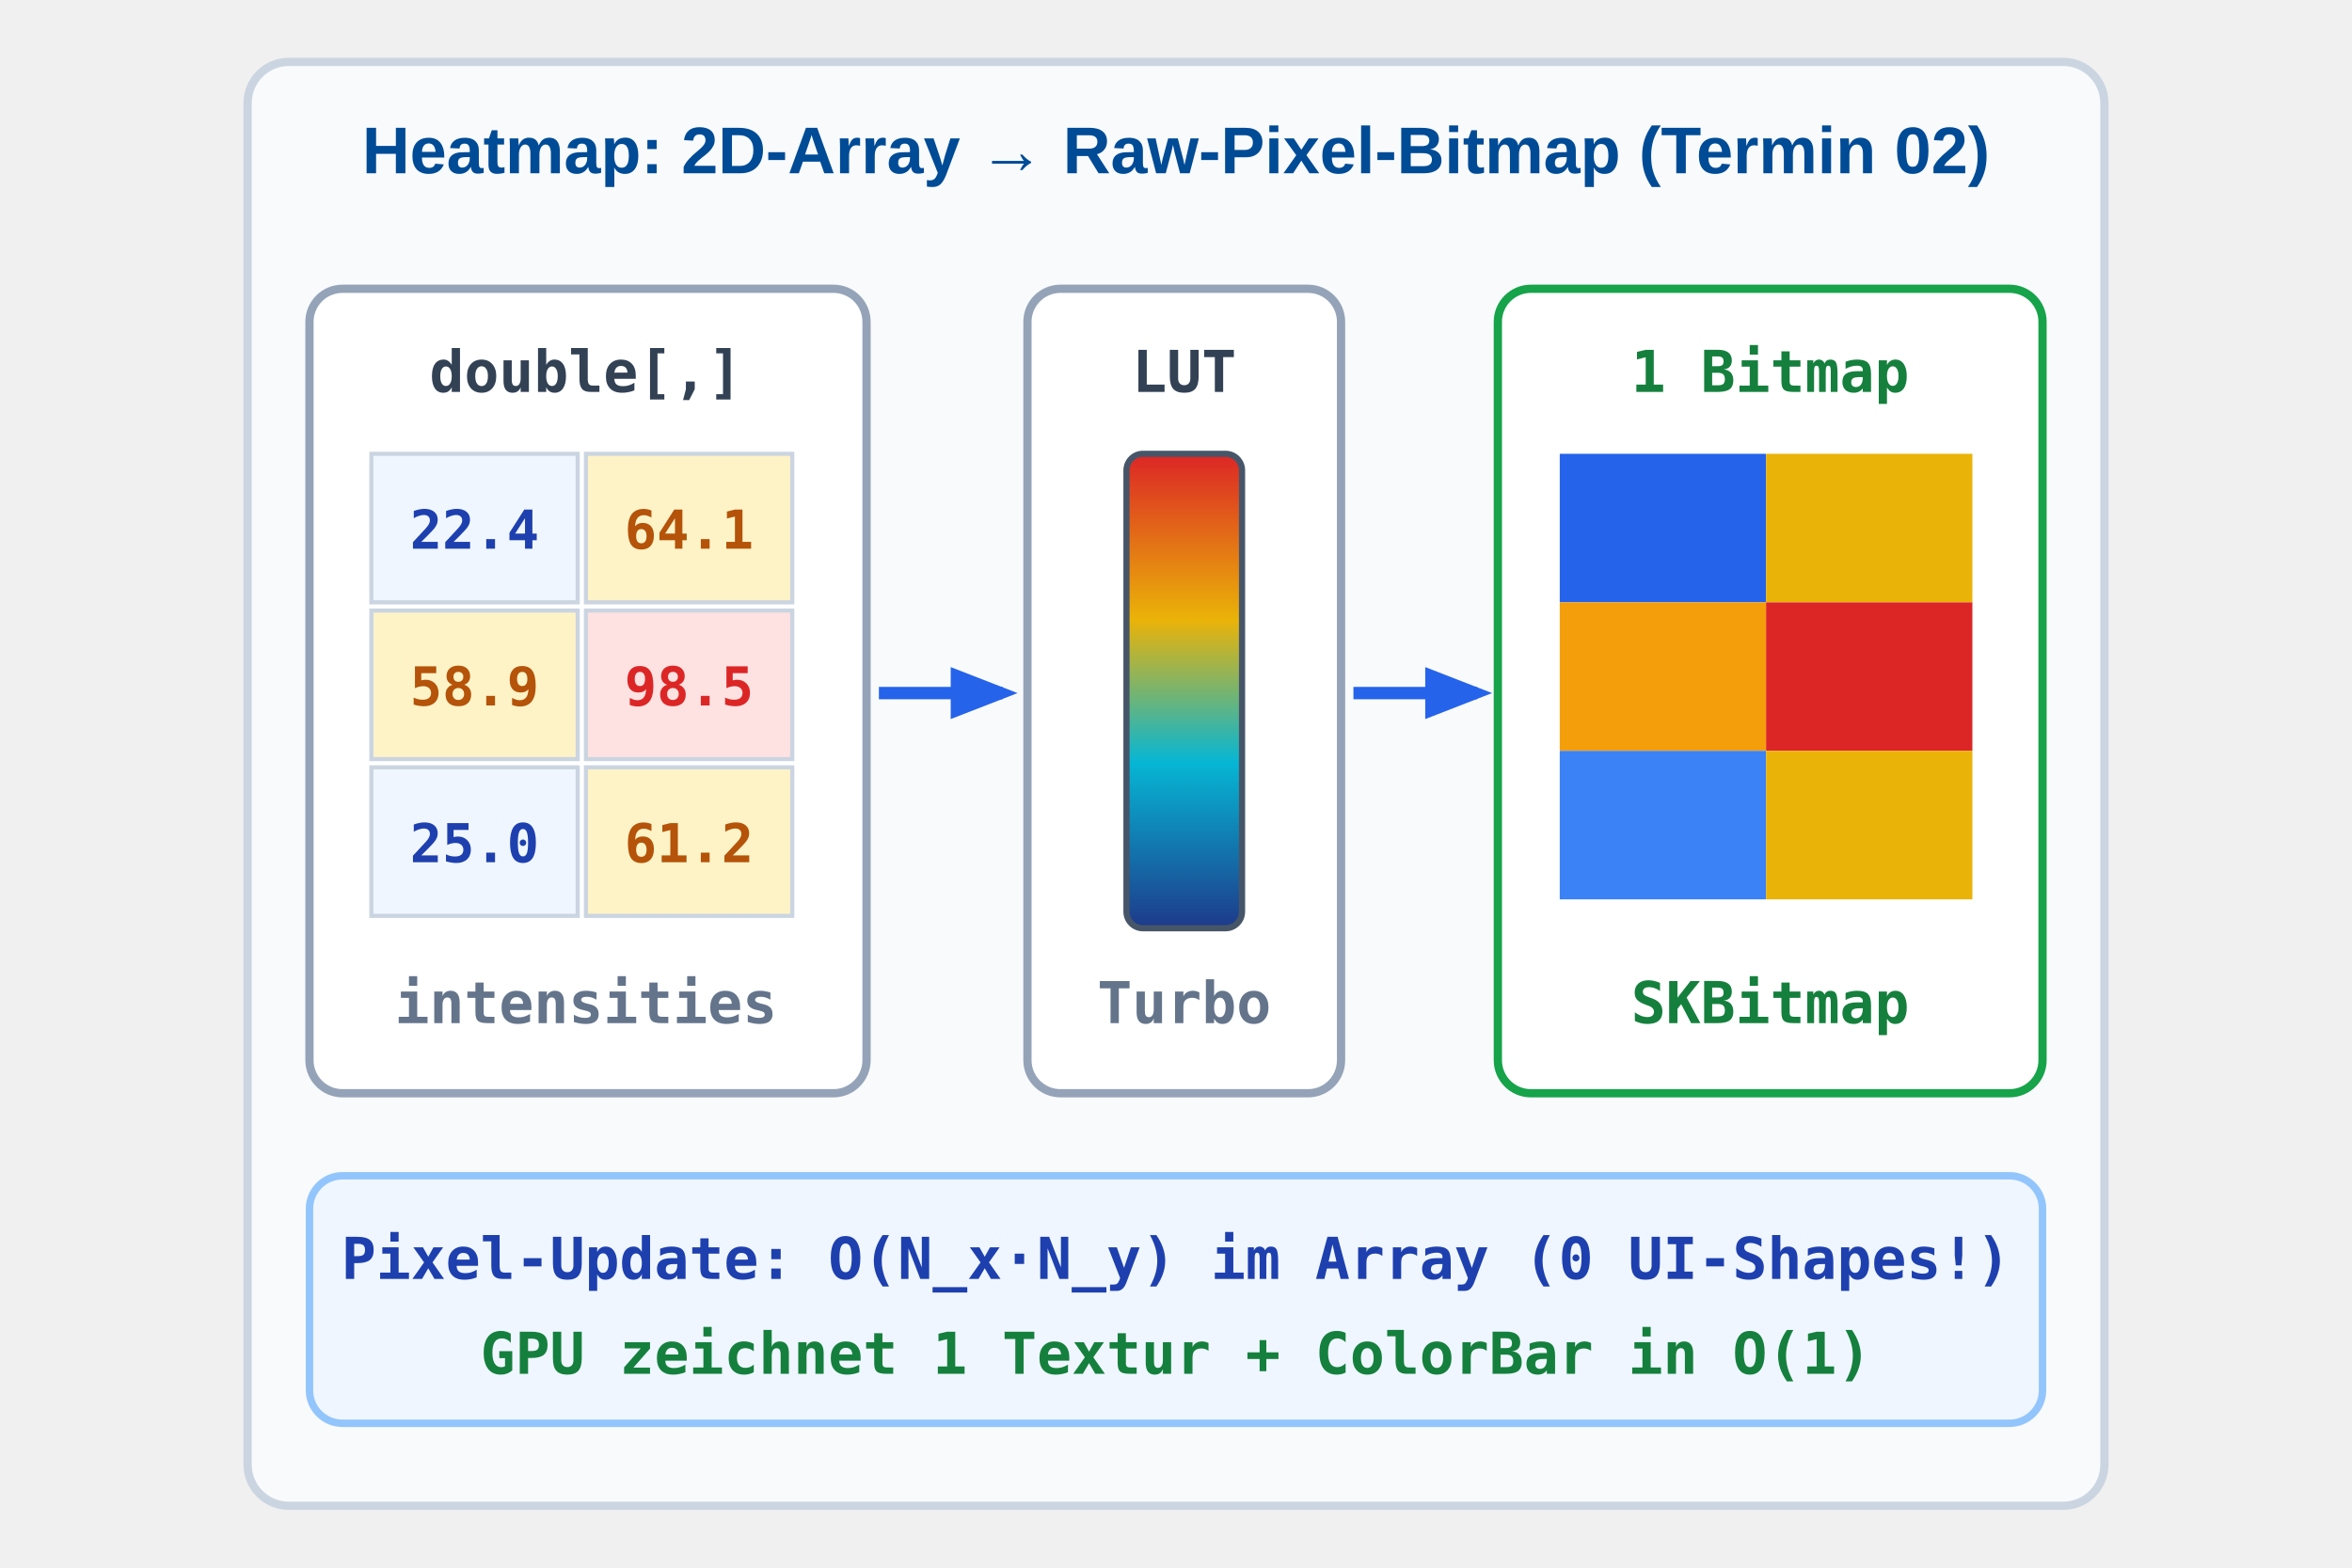
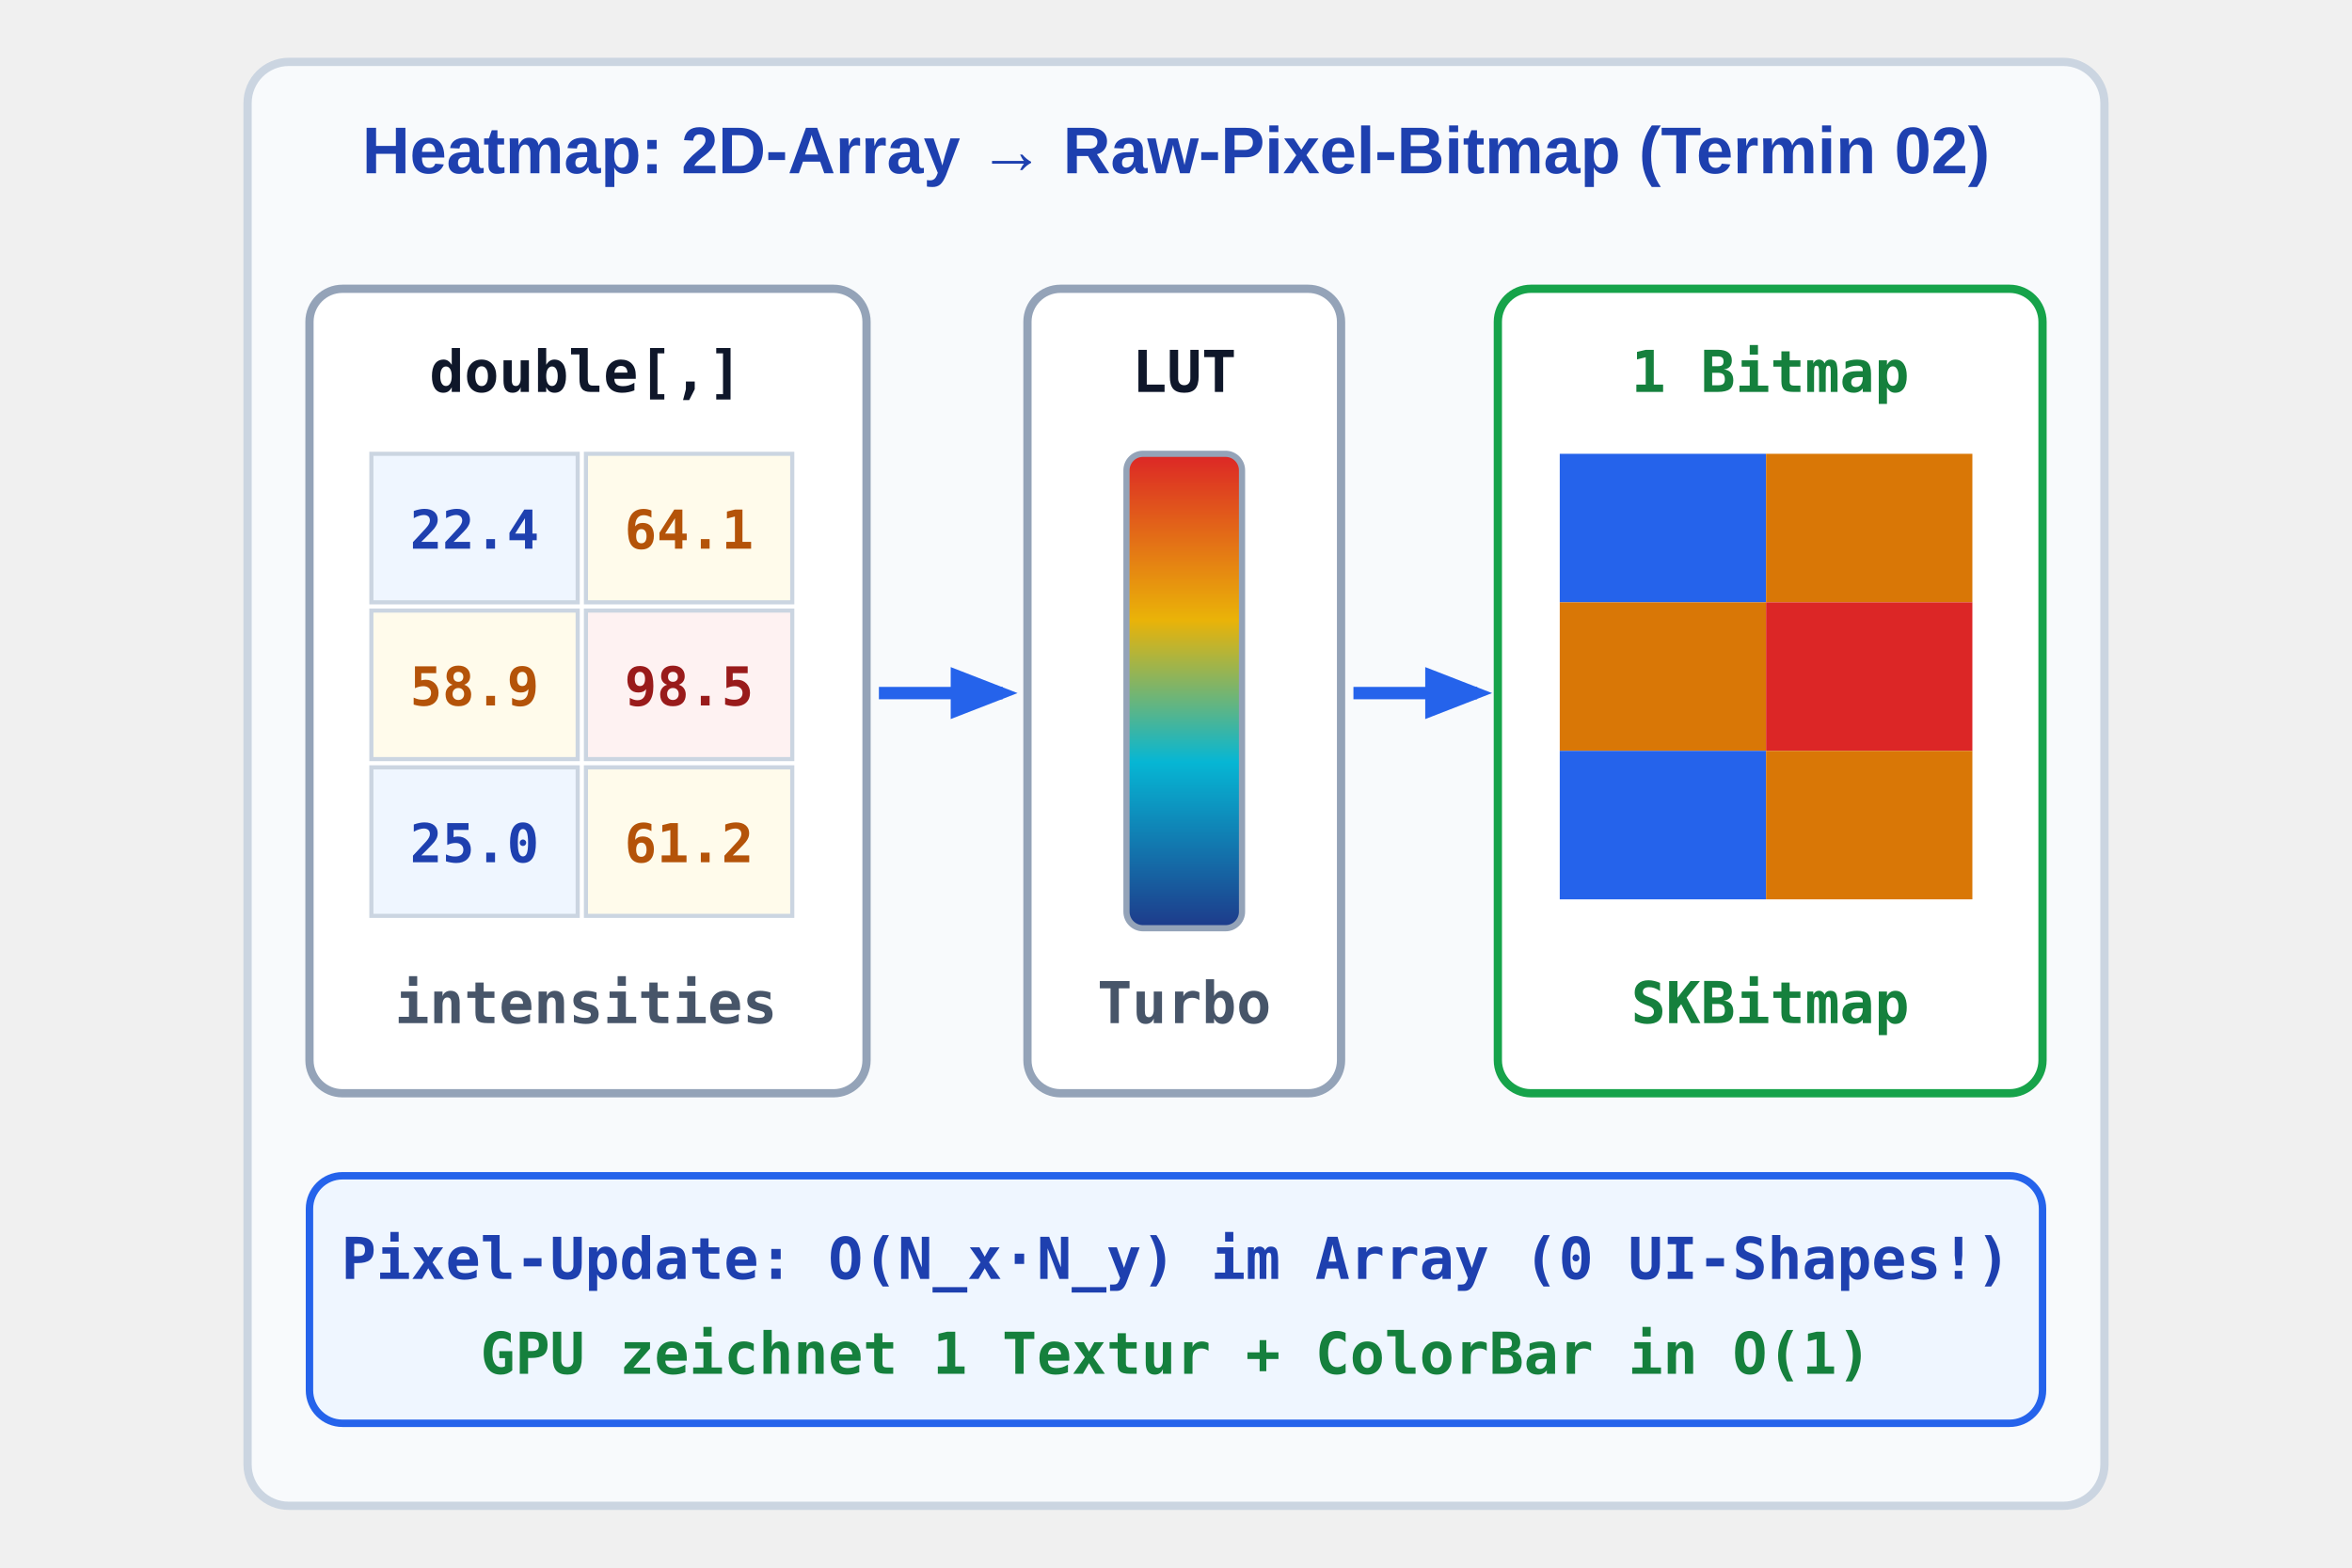
<svg xmlns="http://www.w3.org/2000/svg" viewBox="-45 0 570 380" width="570" height="380">
  <defs>
    <style>
-       .hdr { font-family: 'Segoe UI', Arial, sans-serif; font-size: 16px; font-weight: bold; text-anchor: middle; }
+       
+ /* @svg-palette:start */
+       .sem-primary { fill: #eff6ff; stroke: #2563eb; }
+       .sem-primary-bg { fill: #eff6ff; stroke: none; }
+       .sem-primary-stroke { stroke: #2563eb; }
+       .sem-primary-fill { fill: #2563eb; }
+       .sem-primary-text { fill: #1e40af; }
+       .sem-success { fill: #f0fdf4; stroke: #16a34a; }
+       .sem-success-bg { fill: #f0fdf4; stroke: none; }
+       .sem-success-stroke { stroke: #16a34a; }
+       .sem-success-fill { fill: #16a34a; }
+       .sem-success-text { fill: #15803d; }
+       .sem-warning { fill: #fffbeb; stroke: #d97706; }
+       .sem-warning-bg { fill: #fffbeb; stroke: none; }
+       .sem-warning-stroke { stroke: #d97706; }
+       .sem-warning-fill { fill: #d97706; }
+       .sem-warning-text { fill: #b45309; }
+       .sem-danger { fill: #fef2f2; stroke: #dc2626; }
+       .sem-danger-bg { fill: #fef2f2; stroke: none; }
+       .sem-danger-stroke { stroke: #dc2626; }
+       .sem-danger-fill { fill: #dc2626; }
+       .sem-danger-text { fill: #991b1b; }
+       .sem-card { fill: #f8fafc; stroke: #cbd5e1; }
+       .sem-card-bg { fill: #f8fafc; stroke: none; }
+       .sem-card-stroke { stroke: #cbd5e1; }
+       .sem-card-fill { fill: #cbd5e1; }
+       .sem-card-text { fill: #1e293b; }
+       .sem-muted { fill: #f1f5f9; stroke: #94a3b8; }
+       .sem-muted-bg { fill: #f1f5f9; stroke: none; }
+       .sem-muted-stroke { stroke: #94a3b8; }
+       .sem-muted-fill { fill: #94a3b8; }
+       .sem-muted-text { fill: #475569; }
+       .sem-neutral { fill: #ffffff; stroke: #334155; }
+       .sem-neutral-bg { fill: #ffffff; stroke: none; }
+       .sem-neutral-stroke { stroke: #334155; }
+       .sem-neutral-fill { fill: #334155; }
+       .sem-neutral-text { fill: #0f172a; }
+       /* @svg-palette:end */
+ .hdr { font-family: 'Segoe UI', Arial, sans-serif; font-size: 16px; font-weight: bold; text-anchor: middle; }
      .code { font-family: 'Consolas', monospace; font-size: 14px; font-weight: bold; text-anchor: middle; }
    </style>
    <linearGradient id="turbo-grad" x1="0" y1="1" x2="0" y2="0">
      <stop offset="0%" stop-color="#1e3a8a" />
      <stop offset="35%" stop-color="#06b6d4" />
      <stop offset="65%" stop-color="#eab308" />
      <stop offset="100%" stop-color="#dc2626" />
    </linearGradient>
    <marker id="arr-hm" viewBox="0 0 10 10" refX="7" refY="5" markerWidth="6" markerHeight="6" orient="auto">
-       <path d="M 0 1.5 L 9 5 L 0 8.5 z" fill="#2563eb" />
+       <path class="sem-primary-fill" d="M 0 1.5 L 9 5 L 0 8.5 z" />
    </marker>
  </defs>
-   <rect x="15" y="15" width="450" height="350" rx="10" fill="#f8fafc" stroke="#cbd5e1" stroke-width="2" />
-   <text x="240" y="42" class="hdr" fill="#004B96">Heatmap: 2D-Array → Raw-Pixel-Bitmap (Termin 02)</text>
-   <rect x="30" y="70" width="135" height="195" rx="8" fill="#ffffff" stroke="#94a3b8" stroke-width="2" />
-   <text x="97" y="95" class="code" fill="#334155">double[,]</text>
+   <rect class="sem-card" x="15" y="15" width="450" height="350" rx="10" stroke-width="2" />
+   <text x="240" y="42" class="hdr sem-primary-text">Heatmap: 2D-Array → Raw-Pixel-Bitmap (Termin 02)</text>
+   <rect class="sem-muted-stroke" x="30" y="70" width="135" height="195" rx="8" fill="#ffffff" stroke-width="2" />
+   <text x="97" y="95" class="code sem-neutral-text">double[,]</text>
  <g transform="translate(45, 110)" font-family="Consolas, monospace" font-size="13" font-weight="bold" text-anchor="middle">
-     <rect x="0" y="0" width="50" height="36" fill="#eff6ff" stroke="#cbd5e1" />
-     <text x="25" y="23" fill="#1e40af">22.4</text>
-     <rect x="52" y="0" width="50" height="36" fill="#fef3c7" stroke="#cbd5e1" />
-     <text x="77" y="23" fill="#b45309">64.1</text>
-     <rect x="0" y="38" width="50" height="36" fill="#fef3c7" stroke="#cbd5e1" />
-     <text x="25" y="61" fill="#b45309">58.9</text>
-     <rect x="52" y="38" width="50" height="36" fill="#fee2e2" stroke="#cbd5e1" />
-     <text x="77" y="61" fill="#dc2626">98.5</text>
-     <rect x="0" y="76" width="50" height="36" fill="#eff6ff" stroke="#cbd5e1" />
-     <text x="25" y="99" fill="#1e40af">25.0</text>
-     <rect x="52" y="76" width="50" height="36" fill="#fef3c7" stroke="#cbd5e1" />
-     <text x="77" y="99" fill="#b45309">61.2</text>
+     <rect class="sem-primary sem-card-stroke" x="0" y="0" width="50" height="36" />
+     <text class="sem-primary-text" x="25" y="23">22.4</text>
+     <rect class="sem-warning sem-card-stroke" x="52" y="0" width="50" height="36" />
+     <text class="sem-warning-text" x="77" y="23">64.1</text>
+     <rect class="sem-warning sem-card-stroke" x="0" y="38" width="50" height="36" />
+     <text class="sem-warning-text" x="25" y="61">58.9</text>
+     <rect class="sem-danger sem-card-stroke" x="52" y="38" width="50" height="36" />
+     <text class="sem-danger-text" x="77" y="61">98.5</text>
+     <rect class="sem-primary sem-card-stroke" x="0" y="76" width="50" height="36" />
+     <text class="sem-primary-text" x="25" y="99">25.0</text>
+     <rect class="sem-warning sem-card-stroke" x="52" y="76" width="50" height="36" />
+     <text class="sem-warning-text" x="77" y="99">61.2</text>
  </g>
-   <text x="97" y="248" class="code" fill="#64748b">intensities</text>
-   <line x1="168" y1="168" x2="198" y2="168" stroke="#2563eb" stroke-width="3" marker-end="url(#arr-hm)" />
-   <rect x="204" y="70" width="76" height="195" rx="8" fill="#ffffff" stroke="#94a3b8" stroke-width="2" />
-   <text x="242" y="95" class="code" fill="#334155">LUT</text>
-   <rect x="228" y="110" width="28" height="115" rx="4" fill="url(#turbo-grad)" stroke="#475569" stroke-width="1.5" />
-   <text x="242" y="248" class="code" fill="#64748b">Turbo</text>
-   <line x1="283" y1="168" x2="313" y2="168" stroke="#2563eb" stroke-width="3" marker-end="url(#arr-hm)" />
-   <rect x="318" y="70" width="132" height="195" rx="8" fill="#ffffff" stroke="#16a34a" stroke-width="2" />
-   <text x="384" y="95" class="code" fill="#15803d">1 Bitmap</text>
+   <text x="97" y="248" class="code sem-muted-text">intensities</text>
+   <line class="sem-primary-stroke" x1="168" y1="168" x2="198" y2="168" stroke-width="3" marker-end="url(#arr-hm)" />
+   <rect class="sem-muted-stroke" x="204" y="70" width="76" height="195" rx="8" fill="#ffffff" stroke-width="2" />
+   <text x="242" y="95" class="code sem-neutral-text">LUT</text>
+   <rect class="sem-muted-stroke" x="228" y="110" width="28" height="115" rx="4" fill="url(#turbo-grad)" stroke-width="1.5" />
+   <text x="242" y="248" class="code sem-muted-text">Turbo</text>
+   <line class="sem-primary-stroke" x1="283" y1="168" x2="313" y2="168" stroke-width="3" marker-end="url(#arr-hm)" />
+   <rect class="sem-success-stroke" x="318" y="70" width="132" height="195" rx="8" fill="#ffffff" stroke-width="2" />
+   <text x="384" y="95" class="code sem-success-text">1 Bitmap</text>
  <g transform="translate(333, 110)">
-     <rect x="0" y="0" width="50" height="36" fill="#2563eb" />
-     <rect x="50" y="0" width="50" height="36" fill="#eab308" />
-     <rect x="0" y="36" width="50" height="36" fill="#f59e0b" />
-     <rect x="50" y="36" width="50" height="36" fill="#dc2626" />
-     <rect x="0" y="72" width="50" height="36" fill="#3b82f6" />
-     <rect x="50" y="72" width="50" height="36" fill="#eab308" />
+     <rect class="sem-primary-fill" x="0" y="0" width="50" height="36" />
+     <rect class="sem-warning-fill" x="50" y="0" width="50" height="36" />
+     <rect class="sem-warning-fill" x="0" y="36" width="50" height="36" />
+     <rect class="sem-danger-fill" x="50" y="36" width="50" height="36" />
+     <rect class="sem-primary-fill" x="0" y="72" width="50" height="36" />
+     <rect class="sem-warning-fill" x="50" y="72" width="50" height="36" />
  </g>
-   <text x="384" y="248" class="code" fill="#15803d">SKBitmap</text>
-   <rect x="30" y="285" width="420" height="60" rx="8" fill="#eff6ff" stroke="#93c5fd" stroke-width="1.8" />
-   <text x="240" y="310" class="code" fill="#1e40af">Pixel-Update: O(N_x·N_y) im Array (0 UI-Shapes!)</text>
-   <text x="240" y="333" class="code" fill="#15803d">GPU zeichnet 1 Textur + ColorBar in O(1)</text>
+   <text x="384" y="248" class="code sem-success-text">SKBitmap</text>
+   <rect class="sem-primary" x="30" y="285" width="420" height="60" rx="8" stroke-width="1.8" />
+   <text x="240" y="310" class="code sem-primary-text">Pixel-Update: O(N_x·N_y) im Array (0 UI-Shapes!)</text>
+   <text x="240" y="333" class="code sem-success-text">GPU zeichnet 1 Textur + ColorBar in O(1)</text>
</svg>
